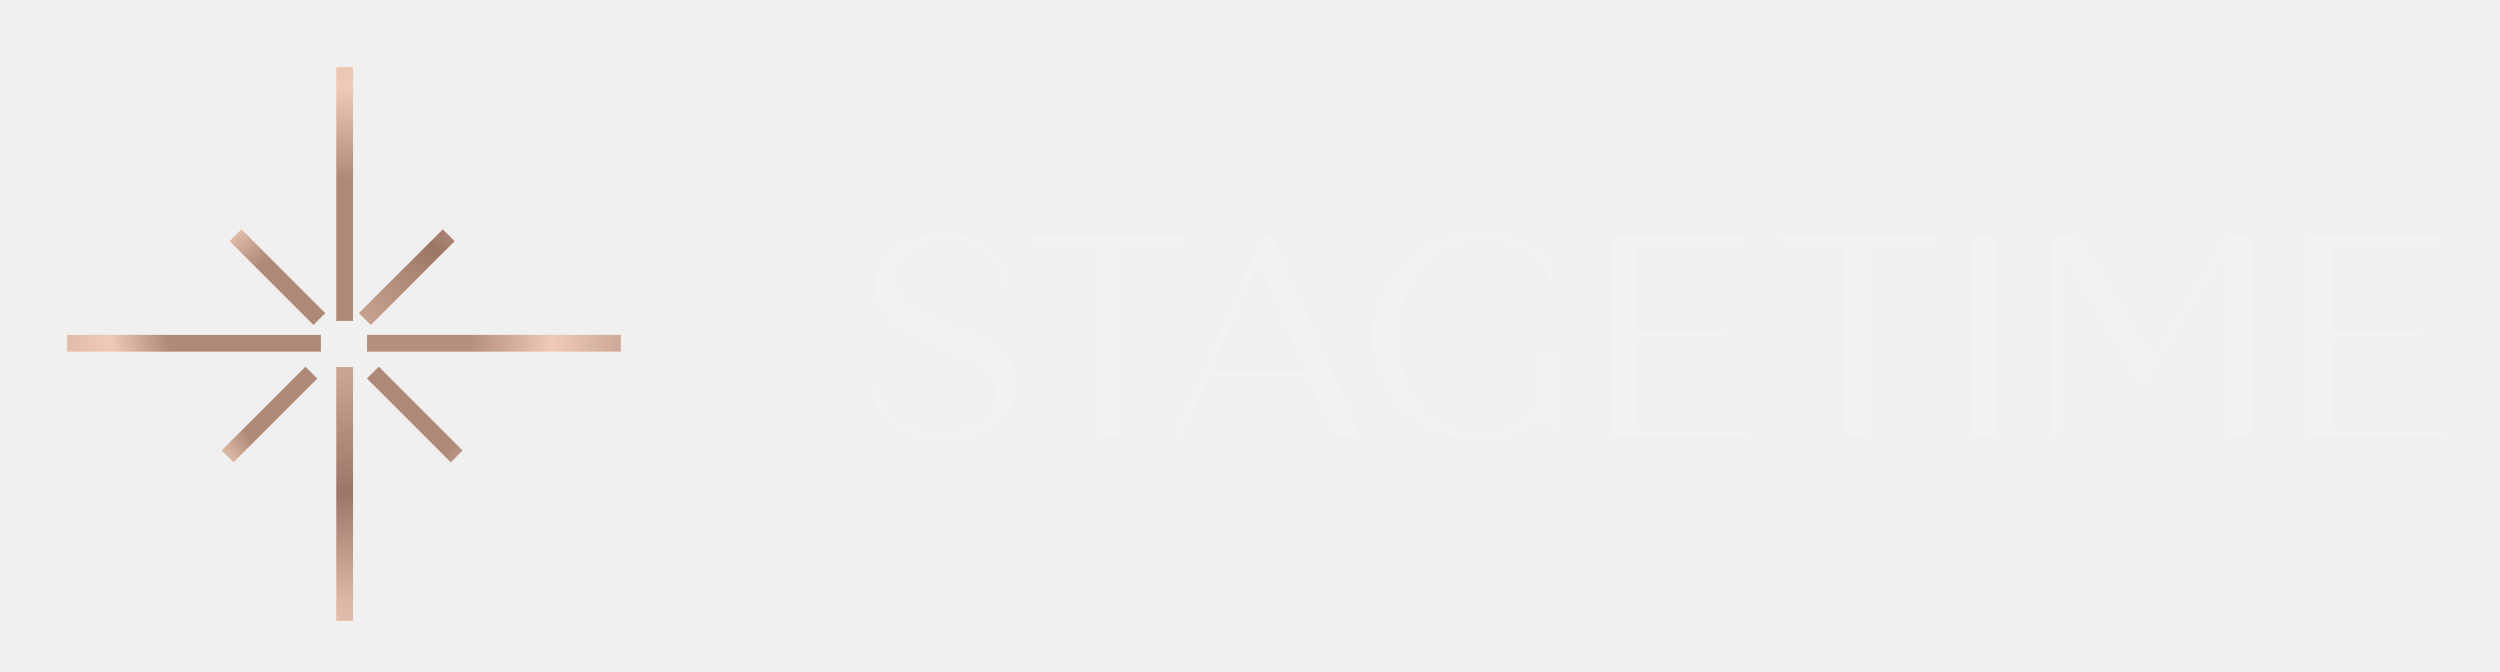
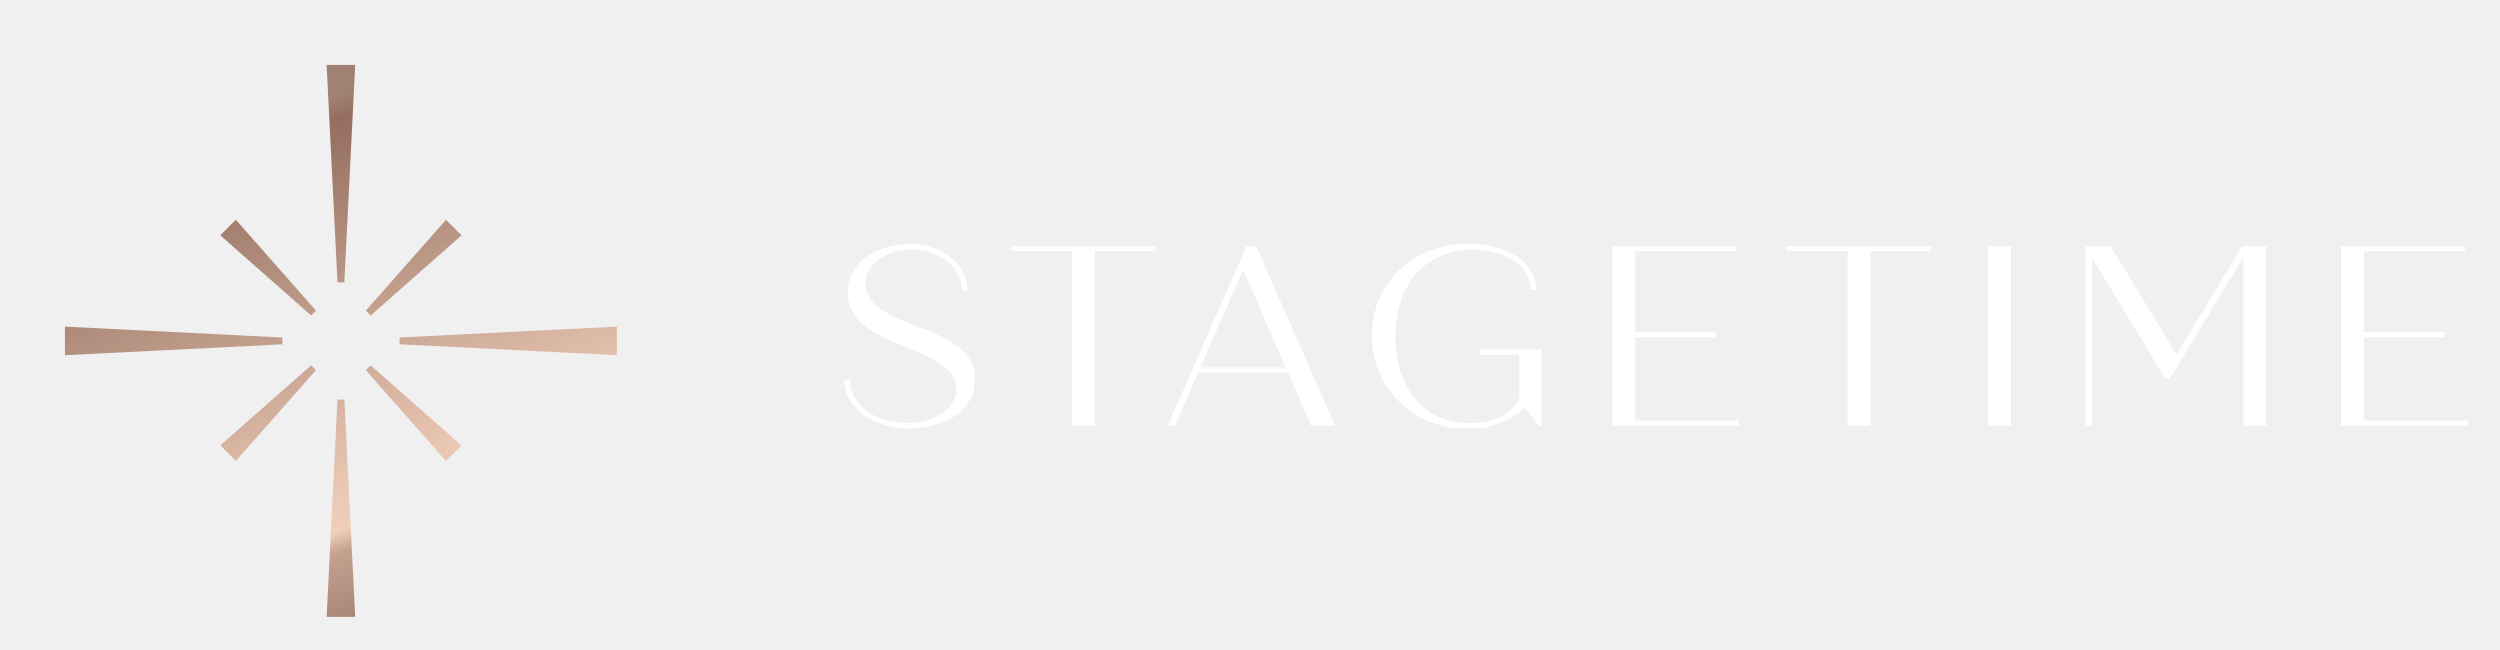
- <svg xmlns="http://www.w3.org/2000/svg" width="149" height="40" viewBox="0 0 149 40" fill="none">
+ <svg xmlns="http://www.w3.org/2000/svg" width="154" height="40" viewBox="0 0 154 40" fill="none">
  <g clip-path="url(#clip0)">
-     <path d="M56.27 26.17C58.786 26.17 60.588 24.895 60.588 22.906C60.588 20.883 58.718 20.152 56.746 19.404C55.063 18.741 53.363 18.044 53.363 16.582C53.363 15.29 54.689 14.304 56.474 14.304C58.344 14.304 59.755 15.46 59.755 17.007H60.129C60.129 15.256 58.463 13.93 56.304 13.93C53.941 13.93 52.19 15.256 52.19 17.143C52.19 19.2 54.264 20.033 55.981 20.73C57.8 21.444 59.381 22.107 59.381 23.535C59.381 24.844 58.004 25.796 56.066 25.796C53.958 25.796 52.292 24.555 52.292 22.906H51.918C51.918 24.759 53.839 26.17 56.27 26.17ZM70.857 14.1H61.32V14.44H65.349V26H66.862V14.44H70.857V14.1ZM79.49 26H81.072L75.87 14.1H75.207L69.987 26H70.463L72.01 22.481H77.96L79.49 26ZM72.147 22.141L74.986 15.664L77.808 22.141H72.147ZM91.558 20.968V24.198C91.099 25.218 89.892 25.83 88.277 25.83C85.285 25.83 83.364 23.552 83.364 20.101C83.364 16.565 85.336 14.338 88.532 14.338C90.725 14.338 92.323 15.477 92.323 17.007H92.697C92.697 15.239 90.776 13.93 88.192 13.93C84.486 13.93 81.783 16.565 81.783 20.05C81.783 23.535 84.52 26.17 88.107 26.17C89.773 26.17 91.201 25.626 91.898 24.793L92.867 26H93.037V20.968H91.558ZM97.541 25.66V20.135H102.879V19.795H97.541V14.44H104.239V14.1H96.028V26H104.409V25.66H97.541ZM115.416 14.1H105.879V14.44H109.908V26H111.421V14.44H115.416V14.1ZM117.511 26H119.024V14.1H117.511V26ZM132.646 14.1L128.294 21.291L123.925 14.1H122.276V26H122.684V14.848L127.563 22.906H127.835L132.714 14.848V26H134.227V14.1H132.646ZM138.996 25.66V20.135H144.334V19.795H138.996V14.44H145.694V14.1H137.483V26H145.864V25.66H138.996Z" fill="#F2F2F2" />
-     <line x1="20.542" y1="4" x2="20.542" y2="19.125" stroke="url(#paint0_linear)" />
-     <line x1="20.542" y1="21.875" x2="20.542" y2="37" stroke="url(#paint1_linear)" />
-     <line x1="4" y1="20.458" x2="19.125" y2="20.458" stroke="url(#paint2_linear)" />
-     <line x1="21.875" y1="20.458" x2="37" y2="20.458" stroke="url(#paint3_linear)" />
-     <line x1="14.037" y1="14.019" x2="19.033" y2="19.015" stroke="url(#paint4_linear)" />
-     <line x1="22.224" y1="22.205" x2="27.219" y2="27.201" stroke="url(#paint5_linear)" />
-     <line x1="13.562" y1="27.201" x2="18.557" y2="22.206" stroke="url(#paint6_linear)" />
-     <line x1="21.747" y1="19.015" x2="26.743" y2="14.02" stroke="url(#paint7_linear)" />
+     <path d="M21.211 24.611L21.881 38H20.12L20.79 24.611H21.211ZM17.39 20.79L4 20.12V21.881L17.39 21.211V20.79ZM21.211 17.39L21.88 4H20.12L20.79 17.39H21.211ZM24.611 20.79V21.211L38 21.881V20.12L24.611 20.79ZM13.57 27.438L14.528 28.395L19.463 22.801L19.166 22.503L13.57 27.438ZM13.57 14.497L19.166 19.432L19.463 19.134L14.527 13.536L13.57 14.497ZM28.43 14.497L27.473 13.54L22.537 19.134L22.836 19.433L28.43 14.497ZM22.537 22.805L27.473 28.4L28.43 27.442L22.834 22.507L22.537 22.805Z" fill="url(#paint0_linear)" />
+     <path d="M56.453 20.092C54.869 19.474 53.306 18.828 53.306 17.466C53.306 16.265 54.543 15.382 56.203 15.382C57.864 15.382 59.253 16.459 59.253 17.897H59.6C59.6 16.265 58.051 15.035 56.043 15.035C53.841 15.035 52.215 16.265 52.215 18.022C52.215 19.933 54.147 20.711 55.745 21.357C57.343 22.003 58.906 22.642 58.906 23.969C58.906 25.185 57.62 26.053 55.821 26.053C53.862 26.053 52.347 24.893 52.347 23.365H52C52 25.088 53.785 26.401 56.043 26.401C58.301 26.401 60.059 25.213 60.059 23.365C60.059 21.517 58.287 20.787 56.453 20.092Z" fill="white" />
+     <path d="M62.289 15.472H66.034V26.227H67.444V15.472H71.161V15.16H62.289V15.472Z" fill="white" />
+     <path d="M76.788 15.16L71.925 26.227H72.37L73.808 22.955H79.365L80.755 26.227H82.242L77.379 15.16H76.788ZM73.94 22.635L76.58 16.612L79.185 22.635H73.94Z" fill="white" />
+     <path d="M100.729 20.773H105.689V20.454H100.729V15.472H106.954V15.16H99.318V26.227H107.113V25.907H100.729V20.773Z" fill="white" />
+     <path d="M110.073 15.472H113.817V26.227H115.228V15.472H118.945V15.16H110.073V15.472Z" fill="white" />
+     <path d="M123.877 15.16H122.467V26.227H123.877V15.16Z" fill="white" />
+     <path d="M134.076 21.843L130.012 15.16H128.476V26.227H128.858V15.854L133.395 23.351H133.645L138.182 15.854V26.227H139.592V15.16H138.119L134.076 21.843Z" fill="white" />
+     <path d="M145.615 25.907V20.773H150.583V20.454H145.615V15.472H151.847V15.16H144.205V26.227H152V25.907H145.615Z" fill="white" />
+     <path d="M91.114 21.857H93.58V24.553C93.156 25.497 92.031 26.067 90.53 26.067C87.751 26.067 85.959 23.948 85.959 20.738C85.959 17.529 87.793 15.375 90.766 15.375C92.802 15.375 94.288 16.438 94.288 17.862H94.636C94.636 16.216 92.85 15 90.468 15C86.994 15 84.507 17.452 84.507 20.69C84.504 21.455 84.656 22.212 84.954 22.916C85.251 23.621 85.687 24.258 86.237 24.79C86.786 25.322 87.437 25.738 88.151 26.012C88.865 26.286 89.627 26.414 90.391 26.387C91.036 26.428 91.683 26.336 92.291 26.115C92.898 25.893 93.453 25.548 93.92 25.101L94.817 26.227H94.976V21.544H91.114V21.857Z" fill="white" />
  </g>
  <defs>
-     <linearGradient id="paint0_linear" x1="27" y1="-19" x2="24.246" y2="18.972" gradientUnits="userSpaceOnUse">
-       <stop stop-color="#CAA491" />
-       <stop offset="0.26" stop-color="#9C7768" />
-       <stop offset="0.495" stop-color="#DBB6A4" />
-       <stop offset="0.646" stop-color="#EECAB7" />
-       <stop offset="0.792" stop-color="#AF8978" />
-     </linearGradient>
-     <linearGradient id="paint1_linear" x1="21.542" y1="22.333" x2="20.915" y2="49.405" gradientUnits="userSpaceOnUse">
-       <stop stop-color="#CAA491" />
-       <stop offset="0.26" stop-color="#9C7768" />
-       <stop offset="0.495" stop-color="#DBB6A4" />
-       <stop offset="0.646" stop-color="#EECAB7" />
-       <stop offset="0.792" stop-color="#AF8978" />
-     </linearGradient>
-     <linearGradient id="paint2_linear" x1="-7.5" y1="27.5" x2="15.586" y2="22.552" gradientUnits="userSpaceOnUse">
-       <stop stop-color="#CAA491" />
-       <stop offset="0.26" stop-color="#9C7768" />
-       <stop offset="0.495" stop-color="#DBB6A4" />
-       <stop offset="0.646" stop-color="#EECAB7" />
-       <stop offset="0.792" stop-color="#AF8978" />
-     </linearGradient>
-     <linearGradient id="paint3_linear" x1="69" y1="8.5" x2="22.925" y2="4.4" gradientUnits="userSpaceOnUse">
-       <stop stop-color="#E8C4B1" />
-       <stop offset="0.13" stop-color="#9C7768" />
-       <stop offset="0.234" stop-color="#DBB6A4" />
-       <stop offset="0.37" stop-color="#CAA491" />
-       <stop offset="0.464" stop-color="#AF8978" />
-       <stop offset="0.542" stop-color="#EECAB7" />
-       <stop offset="0.651" stop-color="#C8A392" />
-       <stop offset="0.755" stop-color="#EECAB7" />
-       <stop offset="0.859" stop-color="#B68E7C" />
-     </linearGradient>
-     <linearGradient id="paint4_linear" x1="10" y1="-2" x2="24.2" y2="14.283" gradientUnits="userSpaceOnUse">
-       <stop stop-color="#CAA491" />
-       <stop offset="0.26" stop-color="#9C7768" />
-       <stop offset="0.495" stop-color="#DBB6A4" />
-       <stop offset="0.646" stop-color="#EECAB7" />
-       <stop offset="0.792" stop-color="#AF8978" />
-     </linearGradient>
-     <linearGradient id="paint5_linear" x1="49.5" y1="35.5" x2="24.401" y2="18.828" gradientUnits="userSpaceOnUse">
-       <stop stop-color="#CAA491" />
-       <stop offset="0.26" stop-color="#9C7768" />
-       <stop offset="0.495" stop-color="#DBB6A4" />
-       <stop offset="0.646" stop-color="#EECAB7" />
-       <stop offset="0.792" stop-color="#AF8978" />
-     </linearGradient>
-     <linearGradient id="paint6_linear" x1="5" y1="35" x2="17.636" y2="23.78" gradientUnits="userSpaceOnUse">
-       <stop stop-color="#CAA491" />
-       <stop offset="0.26" stop-color="#9C7768" />
-       <stop offset="0.495" stop-color="#DBB6A4" />
-       <stop offset="0.646" stop-color="#EECAB7" />
-       <stop offset="0.792" stop-color="#AF8978" />
-     </linearGradient>
-     <linearGradient id="paint7_linear" x1="21.868" y1="19.576" x2="38.291" y2="2.002" gradientUnits="userSpaceOnUse">
-       <stop stop-color="#CAA491" />
-       <stop offset="0.26" stop-color="#9C7768" />
-       <stop offset="0.495" stop-color="#DBB6A4" />
-       <stop offset="0.646" stop-color="#EECAB7" />
-       <stop offset="0.792" stop-color="#AF8978" />
+     <linearGradient id="paint0_linear" x1="28.55" y1="41.745" x2="13.936" y2="1.592" gradientUnits="userSpaceOnUse">
+       <stop offset="0.06" stop-color="#946F61" />
+       <stop offset="0.23" stop-color="#C3A18F" />
+       <stop offset="0.26" stop-color="#F0CEB9" />
+       <stop offset="0.32" stop-color="#EAC7B3" />
+       <stop offset="0.82" stop-color="#946F61" />
+       <stop offset="0.85" stop-color="#A08174" />
    </linearGradient>
    <clipPath id="clip0">
-       <rect width="149" height="40" fill="white" />
+       <rect width="154" height="40" fill="white" />
    </clipPath>
  </defs>
</svg>
